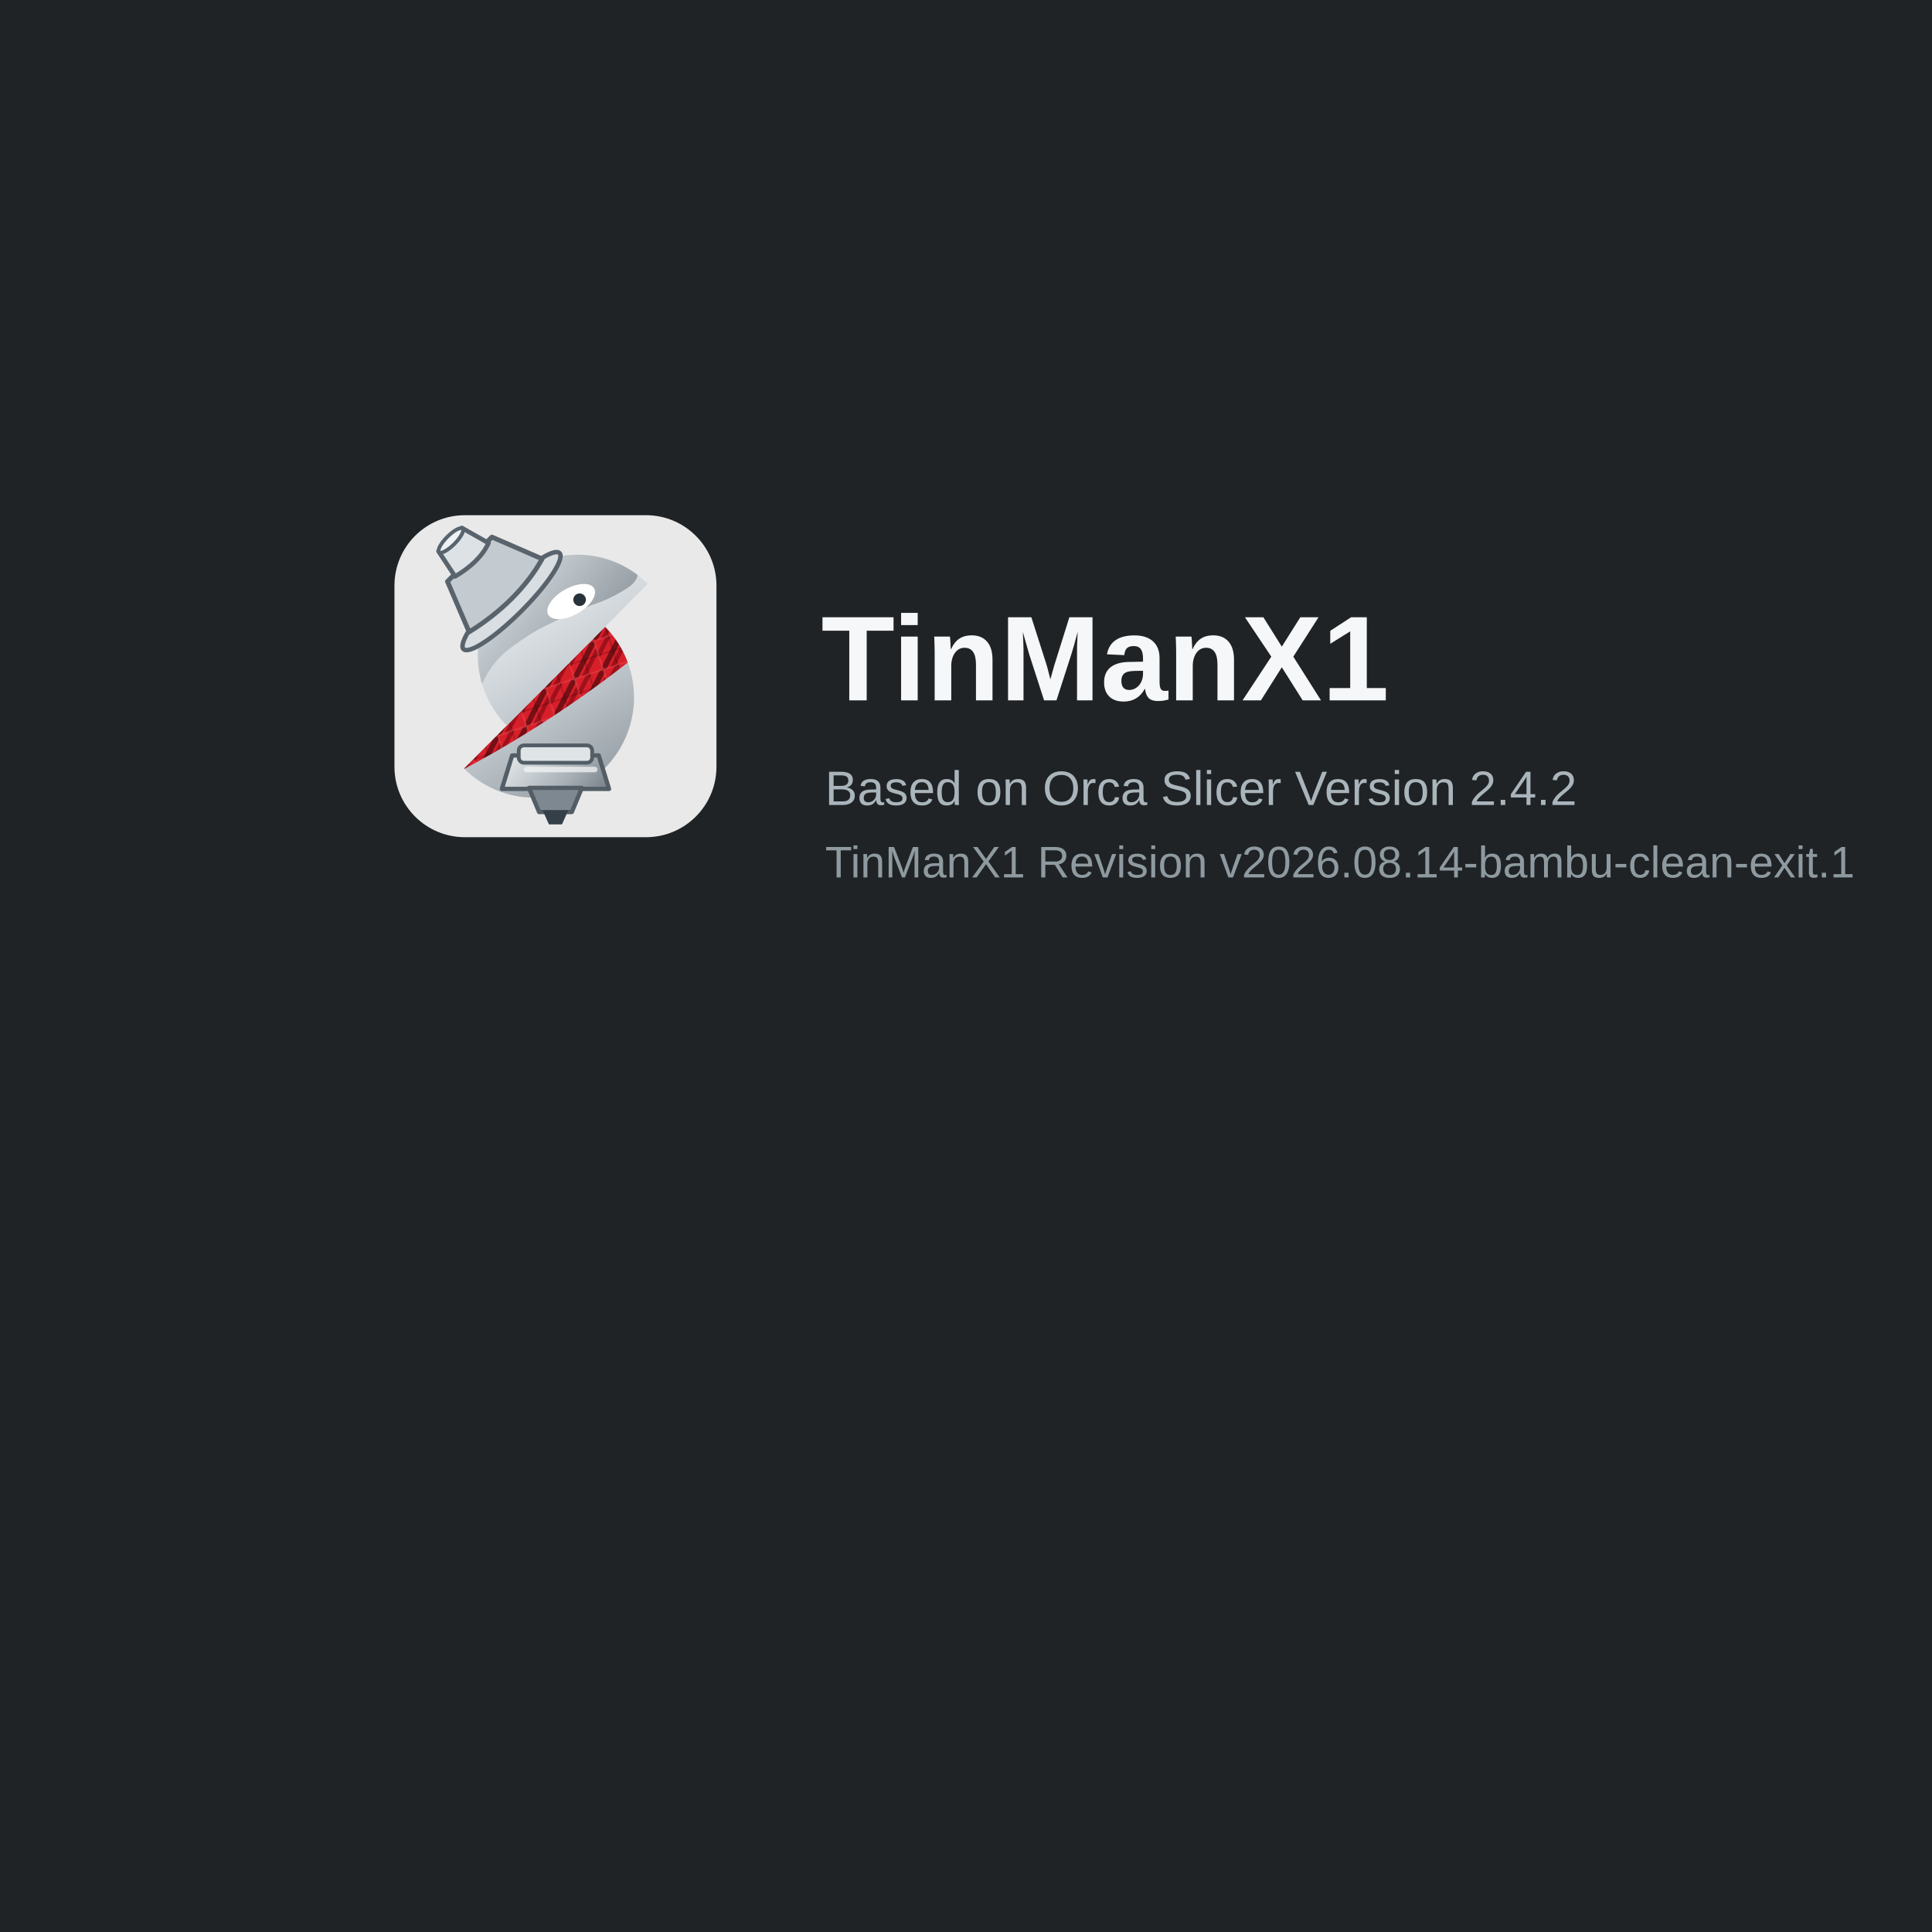
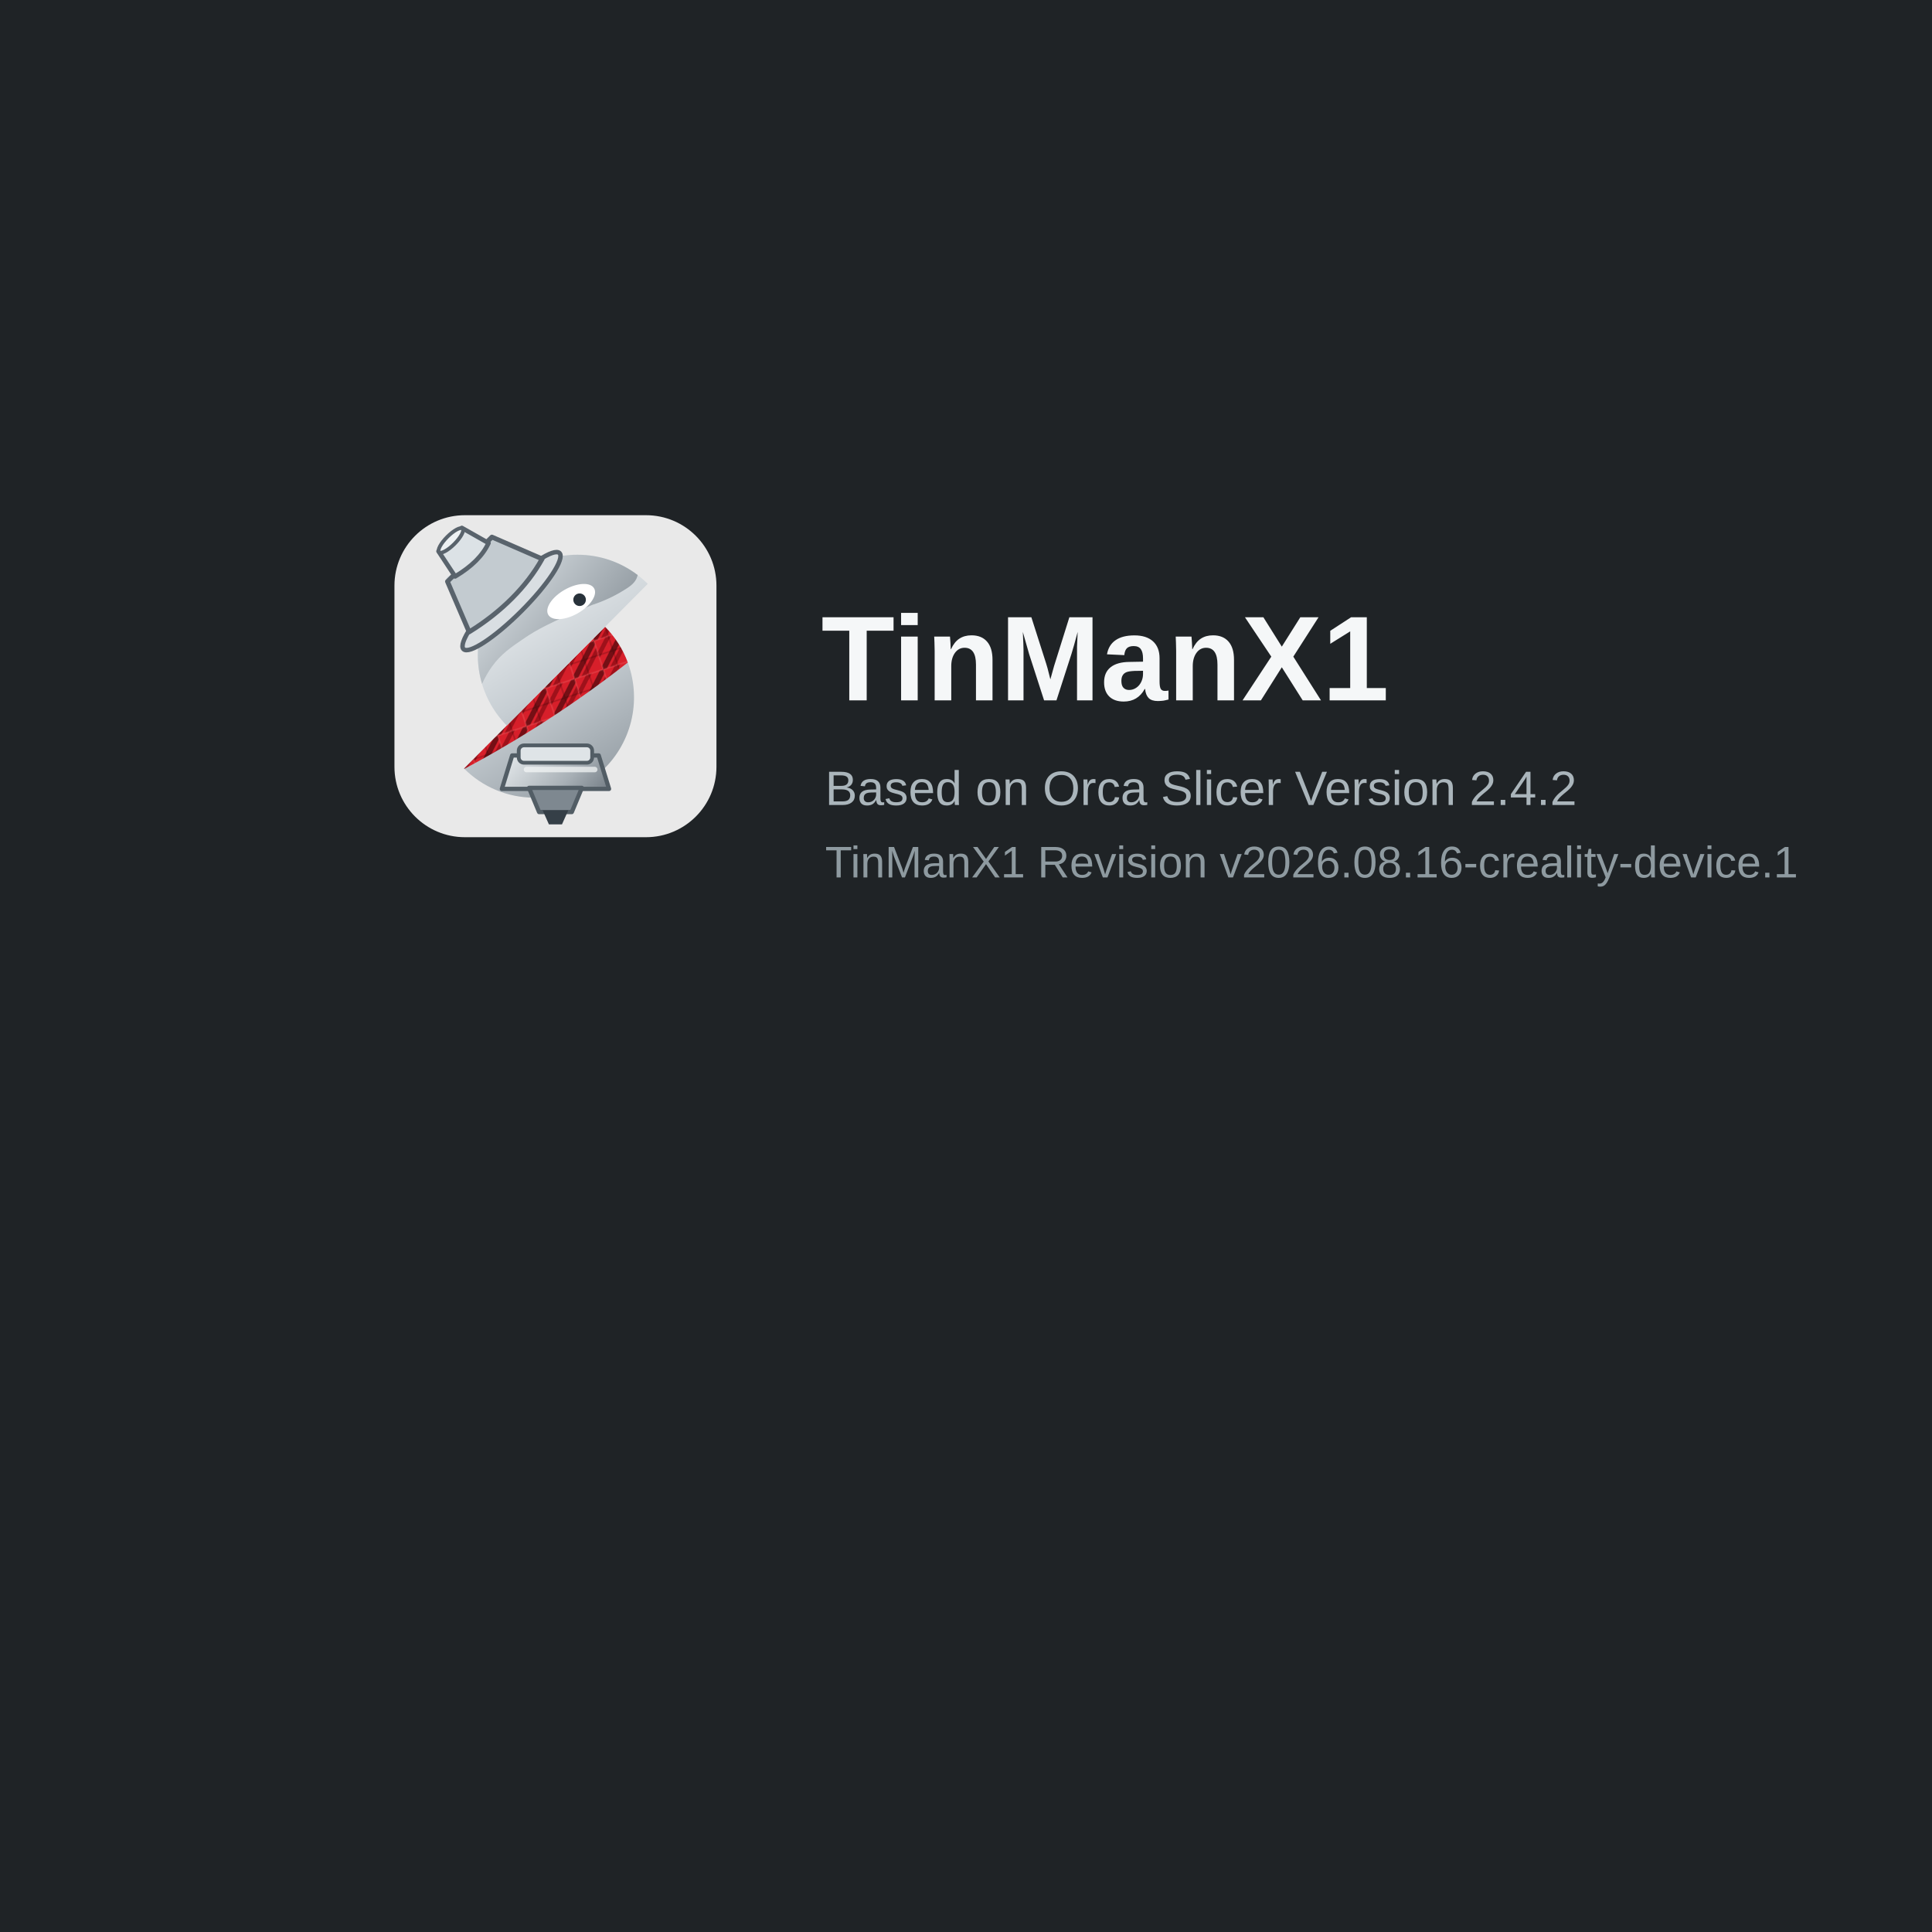
<svg xmlns="http://www.w3.org/2000/svg" width="480" height="480" viewBox="0 0 480 480">
  <defs>
    <linearGradient id="tmxSilver" x1="18" y1="8" x2="47" y2="55" gradientUnits="userSpaceOnUse">
      <stop offset="0" stop-color="#f7f9fa" />
      <stop offset=".52" stop-color="#c7ced3" />
      <stop offset="1" stop-color="#8d969d" />
    </linearGradient>
    <linearGradient id="tmxDarkSilver" x1="19" y1="10" x2="49" y2="35" gradientUnits="userSpaceOnUse">
      <stop offset="0" stop-color="#dce2e6" />
      <stop offset="1" stop-color="#6f7981" />
    </linearGradient>
    <linearGradient id="tmxNozzle" x1="24" y1="43" x2="43" y2="60" gradientUnits="userSpaceOnUse">
      <stop offset="0" stop-color="#eef2f4" />
      <stop offset=".55" stop-color="#a8b0b6" />
      <stop offset="1" stop-color="#59636c" />
    </linearGradient>
    <pattern id="tmxCarbonRed" width="6" height="6" patternUnits="userSpaceOnUse" patternTransform="rotate(-18)">
      <rect width="6" height="6" fill="#D71F2A" />
      <path d="M-2 1 1-2M0 6 6 0M5 8 8 5" fill="none" stroke="#250204" stroke-width="1.05" opacity=".55" />
      <path d="M-2 5 5-2M1 7 7 1" fill="none" stroke="#7c0810" stroke-width=".85" opacity=".62" />
      <path d="M0 0h6v6h-6z" fill="none" stroke="#f06a70" stroke-width=".35" opacity=".28" />
      <path d="M0 3h6M3 0v6" fill="none" stroke="#180102" stroke-width=".28" opacity=".22" />
    </pattern>
  </defs>
  <rect width="480" height="480" fill="#1f2326" />
  <g transform="translate(98 128)">
    <g transform="scale(1.25)">
      <rect width="64" height="64" rx="14" fill="#e9e9e9" />
      <path d="M13.84,50.354a19.7,19.7,0,0,0,13.883,5.79A19.944,19.944,0,0,0,41.858,22.182Z" fill="url(#tmxSilver)" />
      <path d="M41.858,22.181,13.84,50.354l.061.059A220.548,220.548,0,0,0,46.378,29.277a19.964,19.964,0,0,0-4.52-7.1" fill="url(#tmxCarbonRed)" />
      <path d="M36.381,7.856A19.943,19.943,0,0,0,22.327,41.818L50.345,13.646a19.693,19.693,0,0,0-13.964-5.79" fill="url(#tmxSilver)" />
      <path d="M36.381,7.856A19.636,19.636,0,0,0,26.04,10.782a22.742,22.742,0,0,0-5.91-.745,23.084,23.084,0,0,0-9.477,2.124.632.632,0,0,0,.129,1.191,13.52,13.52,0,0,1,8.069,5.137A20.06,20.06,0,0,0,17.41,33.534a19.873,19.873,0,0,1,2-3.488c1.819-2.5,3.743-3.8,6.585-5.723,2.093-1.416,5-3.077,13.359-6.512a28.421,28.421,0,0,0,6.12-2.821c1.4-.831,2.461-1.615,2.8-2.842.024-.086.045-.172.065-.256A19.655,19.655,0,0,0,36.381,7.856" fill="url(#tmxDarkSilver)" />
      <path d="M39.69,14.551c.727,1.285-.728,3.495-3.249,4.937s-5.154,1.569-5.88.284.727-3.495,3.248-4.937,5.154-1.569,5.881-.284" fill="#fff" />
      <circle cx="36.8" cy="16.8" r="1.25" fill="#28323a" />
      <g transform="translate(-17 1) rotate(-45 34.2 12.5) scale(1.05)">
        <ellipse cx="34.25" cy="18.4" rx="12.85" ry="2.65" fill="#d9dee2" stroke="#59636c" stroke-width=".85" />
        <path d="M28.3,7.2h11.9l3.8,9.65c-5.75,1.65-12.65,1.65-19.55,0Z" fill="#c3cbd0" stroke="#59636c" stroke-width=".9" stroke-linejoin="round" />
        <path d="M31.15,1.95h6.25l1.55,5.6c-2.45.9-5.4.9-8.95,0Z" fill="#dce2e6" stroke="#59636c" stroke-width=".85" stroke-linejoin="round" />
        <ellipse cx="34.25" cy="2.15" rx="3.15" ry=".95" fill="#eef2f4" stroke="#59636c" stroke-width=".7" />
      </g>
      <path d="M23.4,47.75h17.2l2.05,6.65H21.35Z" fill="url(#tmxNozzle)" stroke="#525d65" stroke-width=".85" stroke-linejoin="round" />
      <path d="M26.75,54.2h10.5l-2,4.8h-6.5Z" fill="#7e8890" stroke="#525d65" stroke-width=".85" stroke-linejoin="round" />
      <path d="M29.45,58.65h5.1l-1.25,2.8h-2.6Z" fill="#353f47" />
      <rect x="24.7" y="45.75" width="14.6" height="3.45" rx="1.05" fill="#dfe4e7" stroke="#525d65" stroke-width=".75" />
      <path d="M26.25,50.55h13.55" fill="none" stroke="#f4f6f7" stroke-width="1.1" stroke-linecap="round" opacity=".72" />
    </g>
    <text x="106" y="46" font-family="Arial, Helvetica, sans-serif" font-size="30" font-weight="700" fill="#f5f7f8">TinManX1</text>
    <text x="107" y="72" font-family="Arial, Helvetica, sans-serif" font-size="12" fill="#aab5bb">Based on Orca Slicer Version 2.4.2</text>
-     <text x="107" y="90" font-family="Arial, Helvetica, sans-serif" font-size="11" fill="#8e9aa0">TinManX1 Revision v2026.08.14-bambu-clean-exit.1</text>
+     <text x="107" y="90" font-family="Arial, Helvetica, sans-serif" font-size="11" fill="#8e9aa0">TinManX1 Revision v2026.08.16-creality-device.1</text>
  </g>
</svg>
